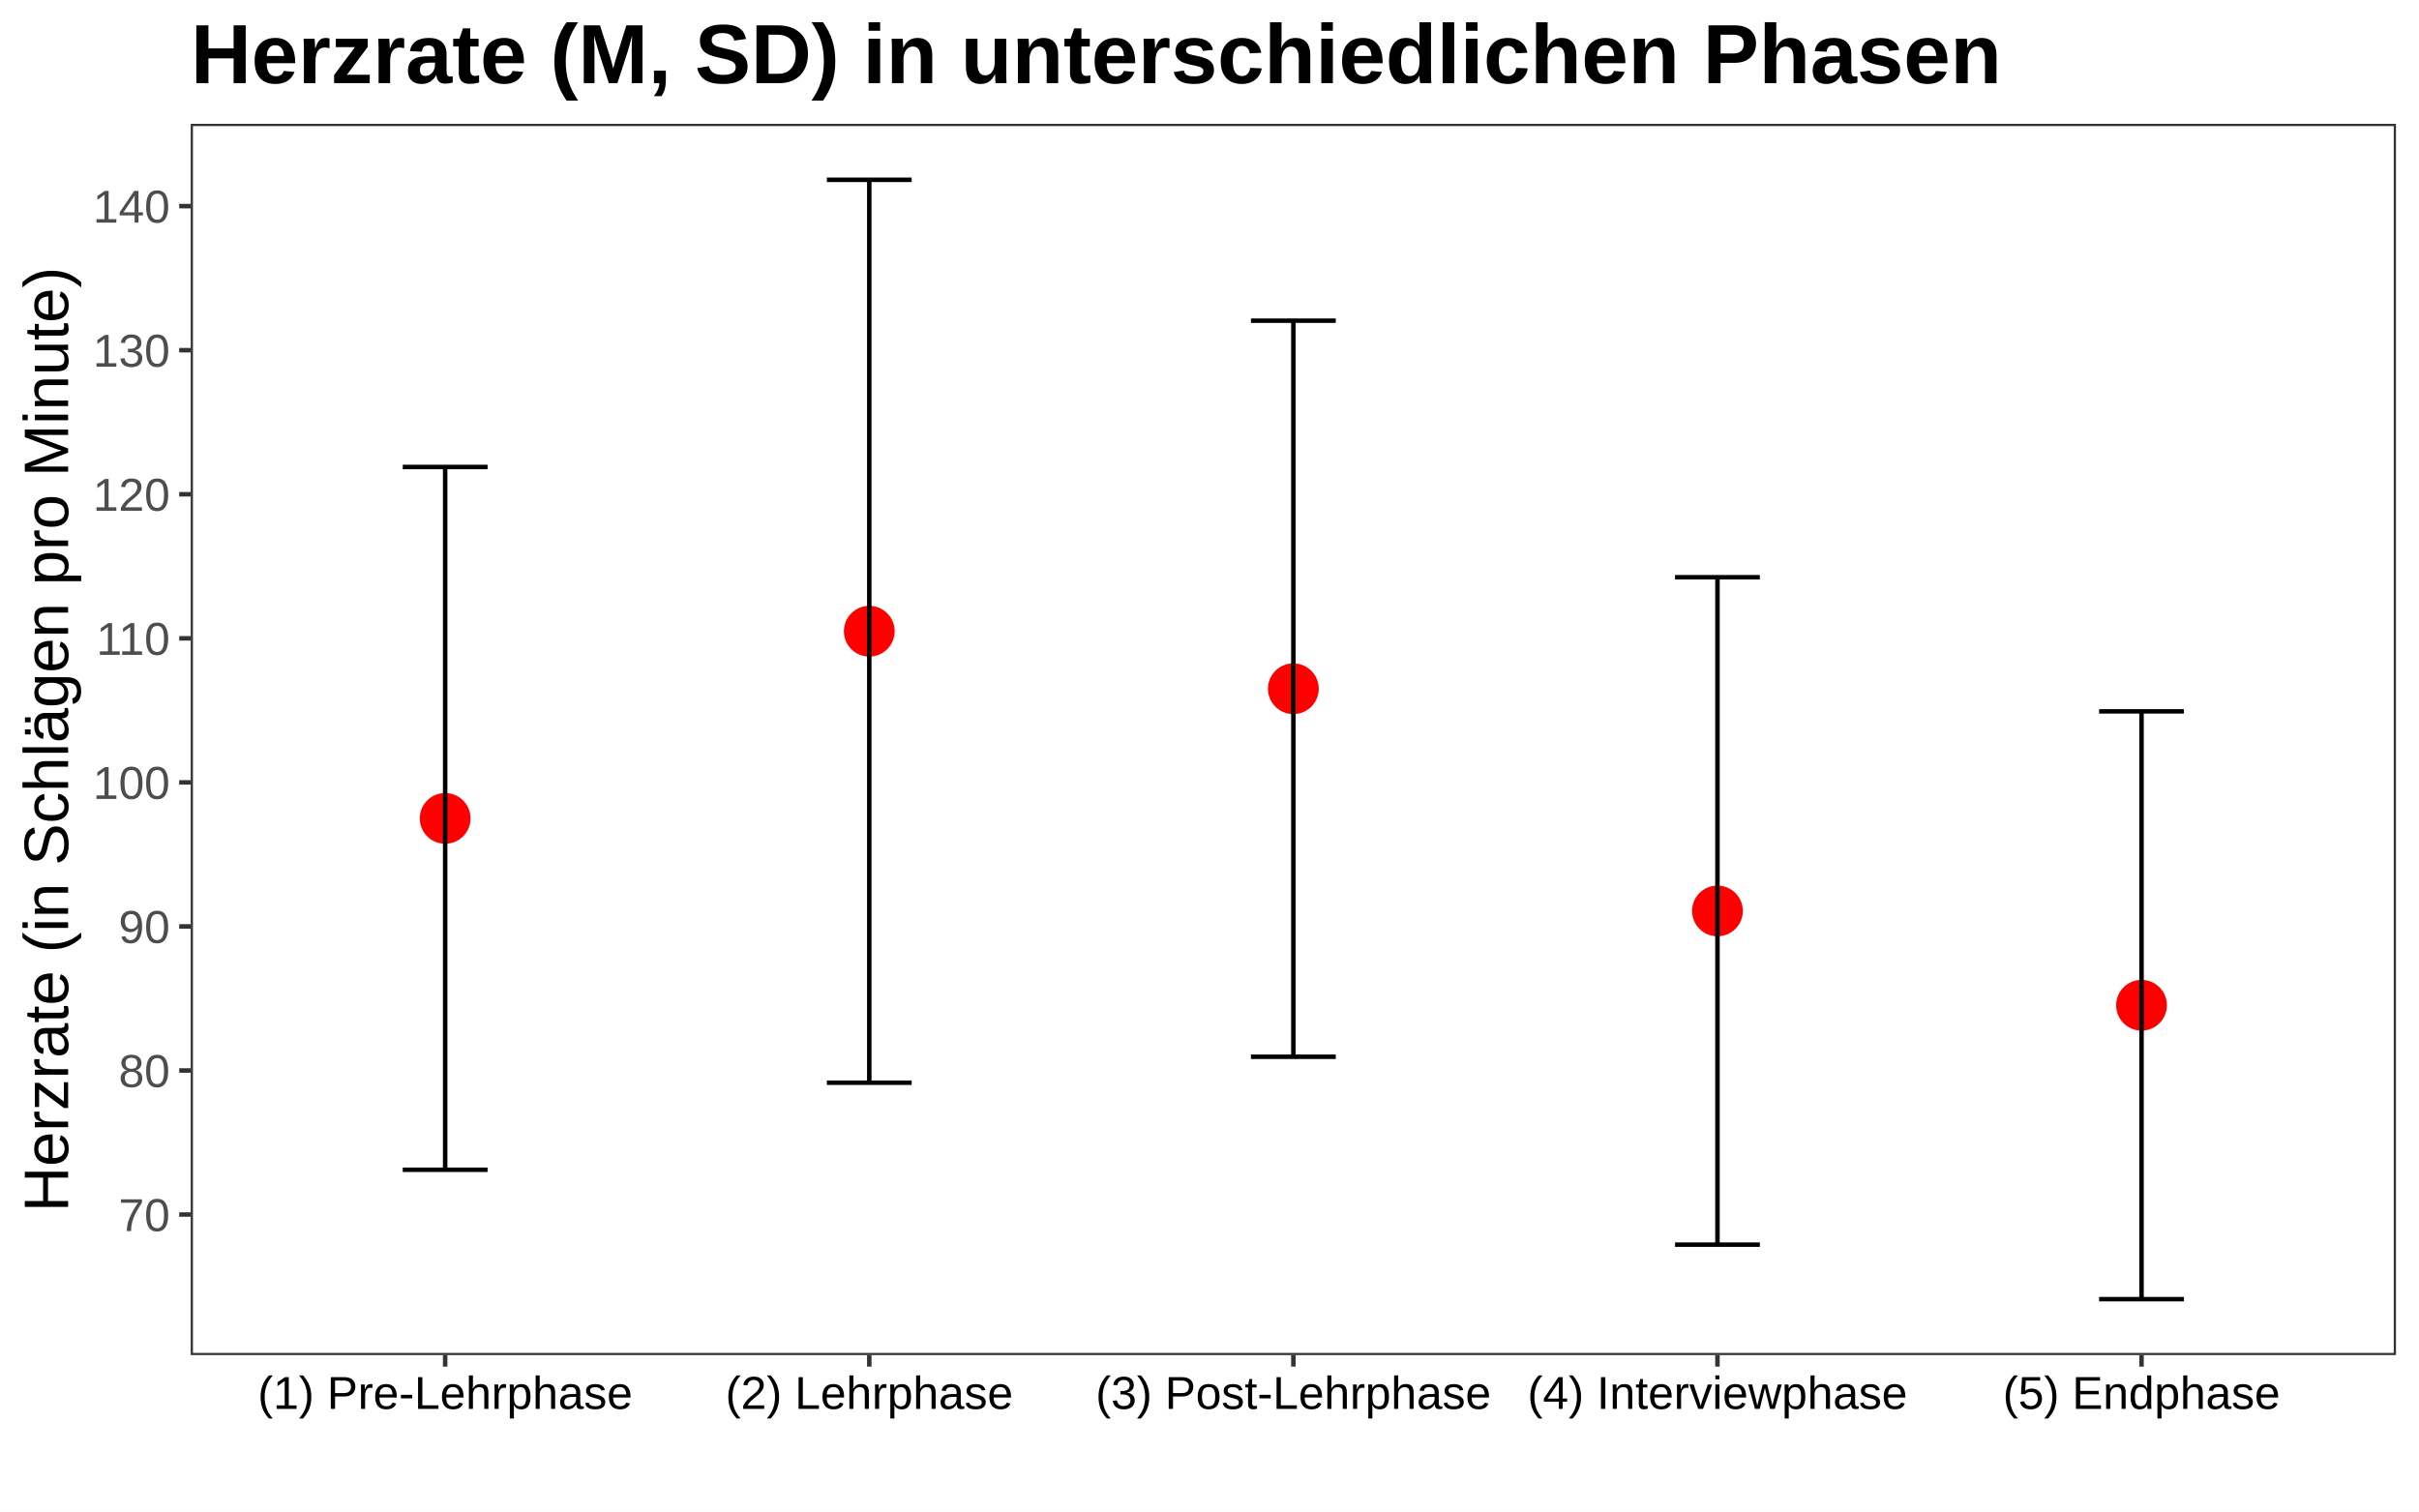
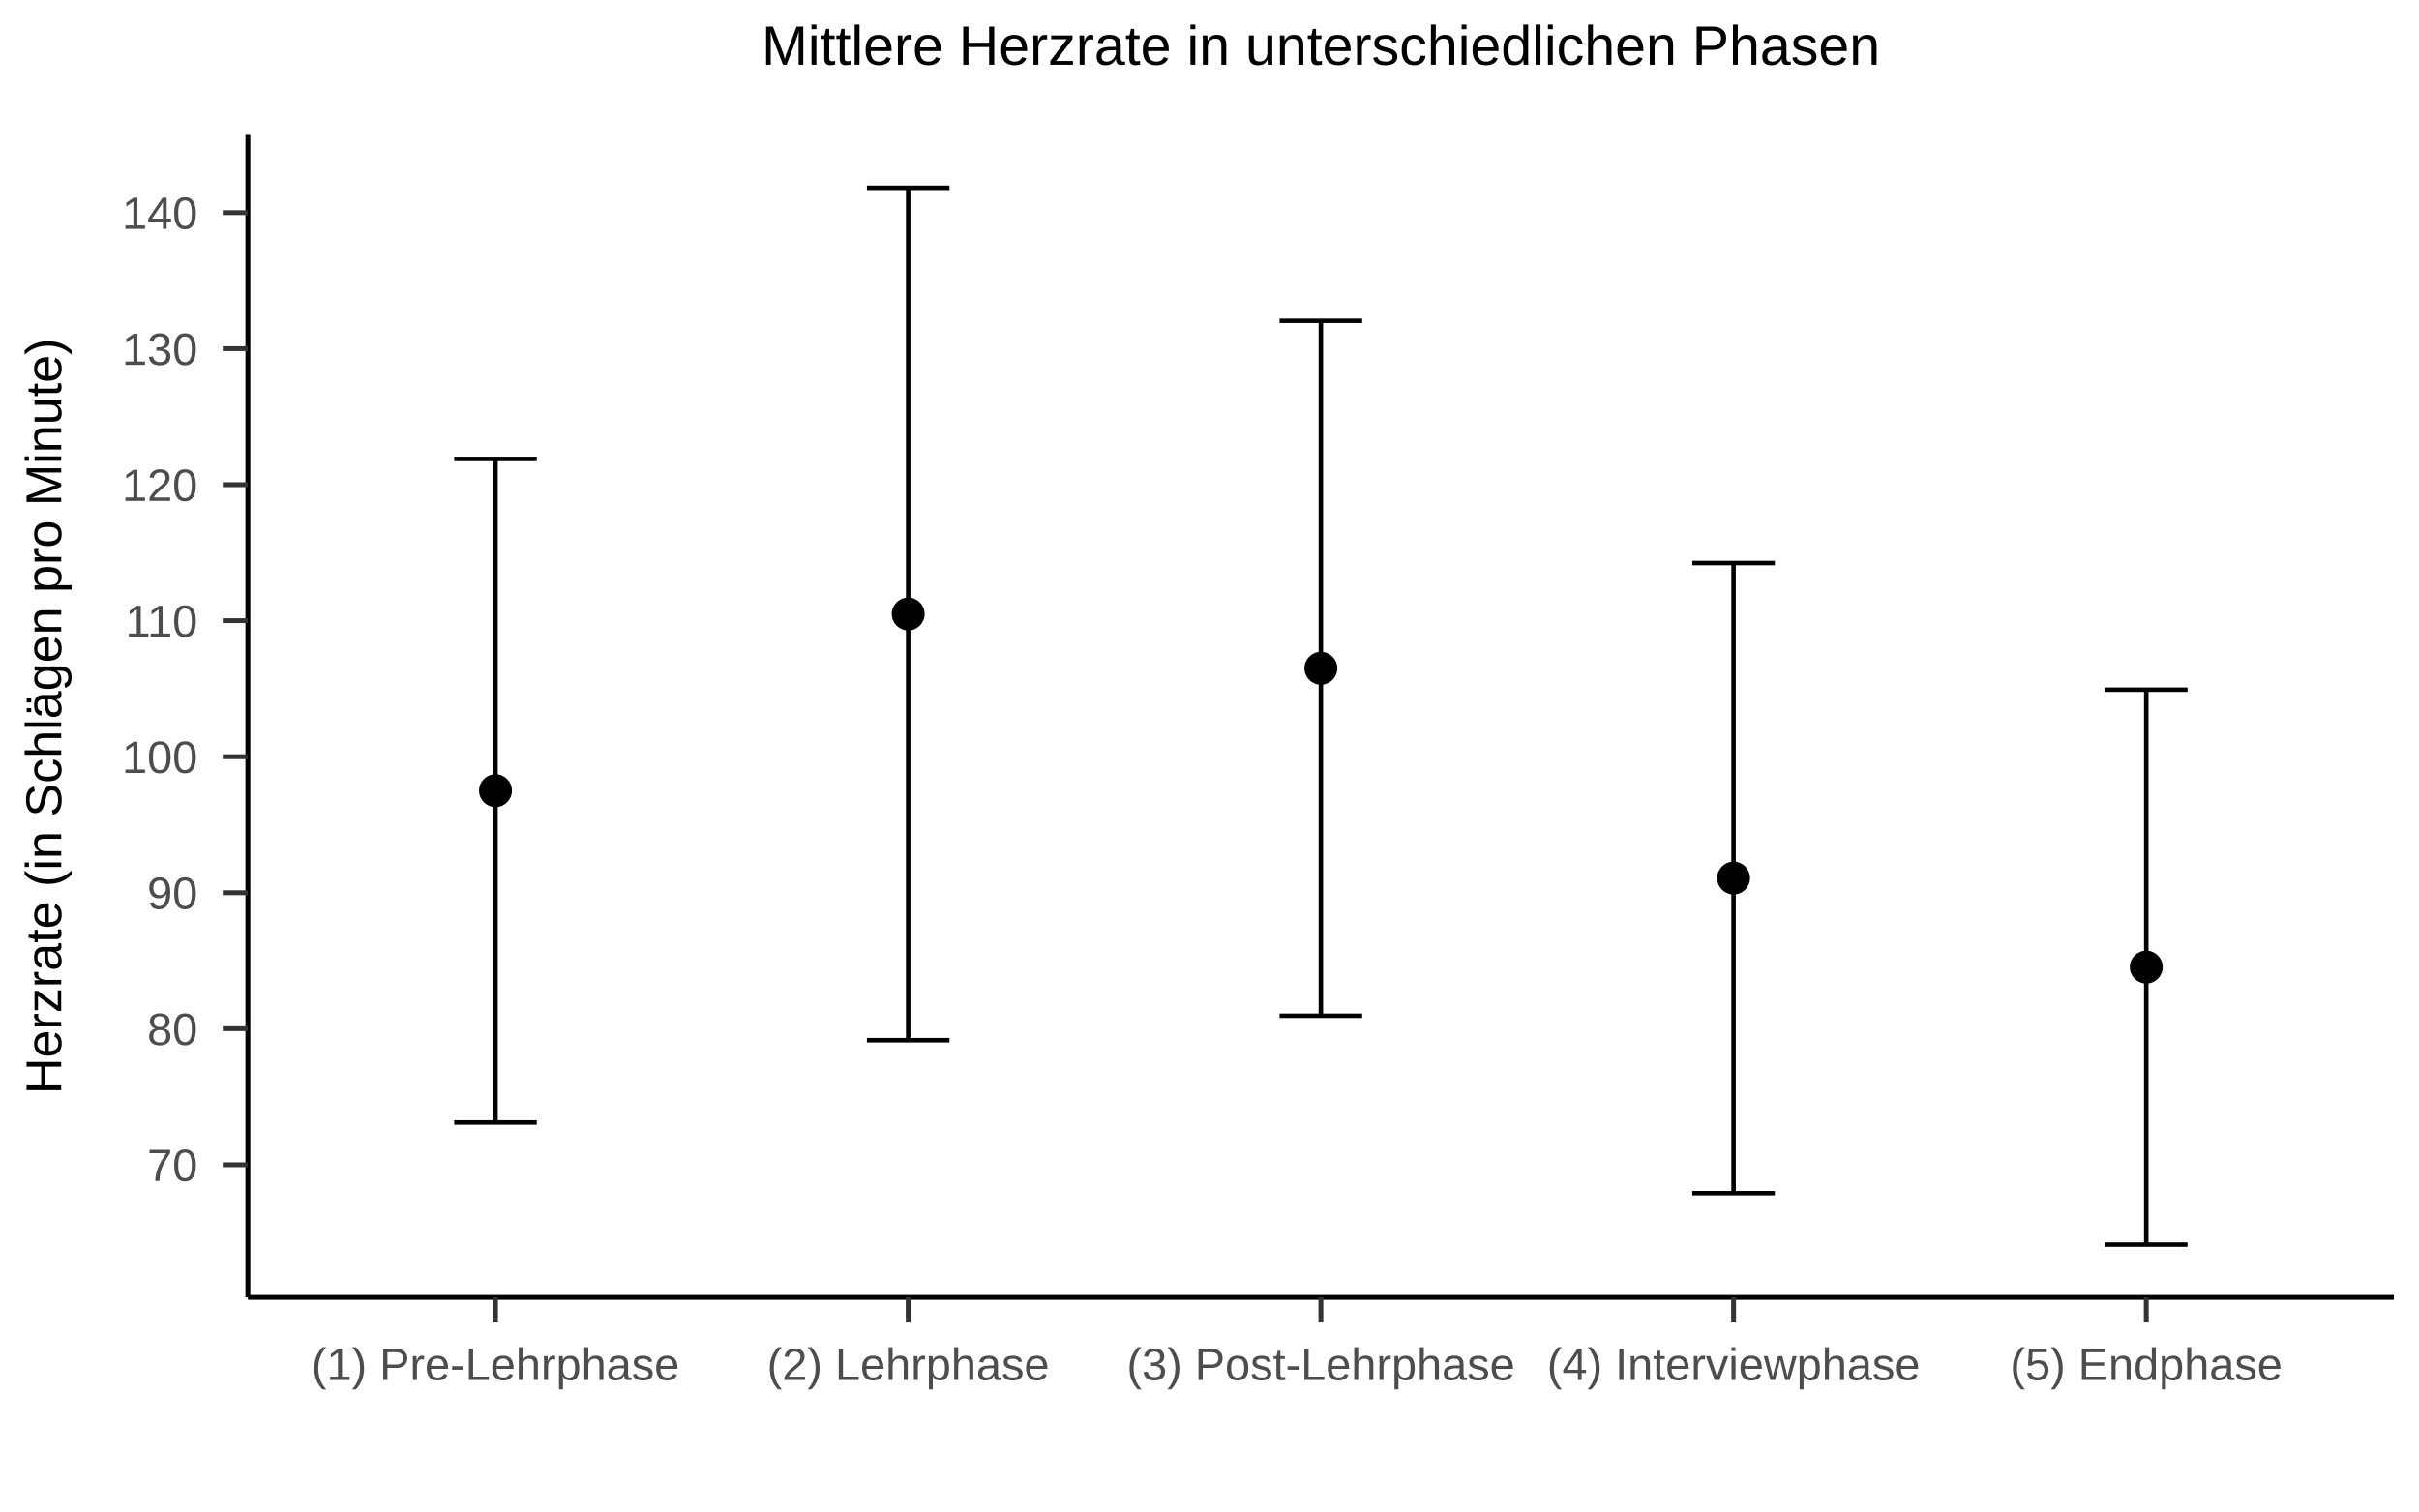
<svg xmlns="http://www.w3.org/2000/svg" class="svglite" width="576.00pt" height="360.00pt" viewBox="0 0 576.00 360.00">
  <defs>
    <style type="text/css">
    .svglite line, .svglite polyline, .svglite polygon, .svglite path, .svglite rect, .svglite circle {
      fill: none;
      stroke: #000000;
      stroke-linecap: round;
      stroke-linejoin: round;
      stroke-miterlimit: 10.00;
    }
    .svglite text {
      white-space: pre;
    }
  </style>
  </defs>
  <rect width="100%" height="100%" style="stroke: none; fill: #FFFFFF;" />
  <defs>
    <clipPath id="cpMC4wMHw1NzYuMDB8MC4wMHwzNjAuMDA=">
      <rect x="0.00" y="0.00" width="576.00" height="360.00" />
    </clipPath>
  </defs>
  <g clip-path="url(#cpMC4wMHw1NzYuMDB8MC4wMHwzNjAuMDA=)">
-     <rect x="-0" y="0.00" width="576.00" height="360.00" style="stroke-width: 1.07; stroke: #FFFFFF; fill: #FFFFFF;" />
+     <rect x="0.00" y="0.00" width="576.00" height="360.00" style="stroke-width: 1.16; stroke: #FFFFFF; fill: #FFFFFF;" />
  </g>
  <defs>
-     <clipPath id="cpNDUuNDF8NTcwLjUyfDI5LjQ5fDMyMi43NQ==">
-       <rect x="45.41" y="29.49" width="525.11" height="293.26" />
+     <clipPath id="cpNTkuMDJ8NTcwLjAyfDMyLjE0fDMwOC45OQ==">
+       <rect x="59.02" y="32.14" width="511.00" height="276.85" />
    </clipPath>
  </defs>
-   <g clip-path="url(#cpNDUuNDF8NTcwLjUyfDI5LjQ5fDMyMi43NQ==)">
-     <rect x="45.41" y="29.49" width="525.11" height="293.26" style="stroke-width: 1.07; stroke: none; fill: #FFFFFF;" />
-     <circle cx="106.00" cy="194.92" r="5.69" style="stroke-width: 0.71; stroke: #FF0000; fill: #FF0000;" />
-     <circle cx="206.99" cy="150.34" r="5.69" style="stroke-width: 0.71; stroke: #FF0000; fill: #FF0000;" />
-     <circle cx="307.97" cy="164.04" r="5.69" style="stroke-width: 0.71; stroke: #FF0000; fill: #FF0000;" />
-     <circle cx="408.95" cy="216.96" r="5.69" style="stroke-width: 0.71; stroke: #FF0000; fill: #FF0000;" />
-     <circle cx="509.93" cy="239.42" r="5.69" style="stroke-width: 0.71; stroke: #FF0000; fill: #FF0000;" />
-     <polyline points="95.90,111.22 116.10,111.22 " style="stroke-width: 1.07; stroke-linecap: butt;" />
-     <polyline points="106.00,111.22 106.00,278.61 " style="stroke-width: 1.07; stroke-linecap: butt;" />
-     <polyline points="95.90,278.61 116.10,278.61 " style="stroke-width: 1.07; stroke-linecap: butt;" />
-     <polyline points="196.89,42.82 217.08,42.82 " style="stroke-width: 1.07; stroke-linecap: butt;" />
-     <polyline points="206.99,42.82 206.99,257.87 " style="stroke-width: 1.07; stroke-linecap: butt;" />
-     <polyline points="196.89,257.87 217.08,257.87 " style="stroke-width: 1.07; stroke-linecap: butt;" />
-     <polyline points="297.87,76.38 318.07,76.38 " style="stroke-width: 1.07; stroke-linecap: butt;" />
-     <polyline points="307.97,76.38 307.97,251.69 " style="stroke-width: 1.07; stroke-linecap: butt;" />
-     <polyline points="297.87,251.69 318.07,251.69 " style="stroke-width: 1.07; stroke-linecap: butt;" />
-     <polyline points="398.85,137.48 419.05,137.48 " style="stroke-width: 1.07; stroke-linecap: butt;" />
-     <polyline points="408.95,137.48 408.95,296.44 " style="stroke-width: 1.07; stroke-linecap: butt;" />
-     <polyline points="398.85,296.44 419.05,296.44 " style="stroke-width: 1.07; stroke-linecap: butt;" />
-     <polyline points="499.83,169.43 520.03,169.43 " style="stroke-width: 1.07; stroke-linecap: butt;" />
-     <polyline points="509.93,169.43 509.93,309.42 " style="stroke-width: 1.07; stroke-linecap: butt;" />
-     <polyline points="499.83,309.42 520.03,309.42 " style="stroke-width: 1.07; stroke-linecap: butt;" />
-     <rect x="45.41" y="29.49" width="525.11" height="293.26" style="stroke-width: 1.07; stroke: #333333;" />
+   <g clip-path="url(#cpNTkuMDJ8NTcwLjAyfDMyLjE0fDMwOC45OQ==)">
+     <rect x="59.02" y="32.14" width="511.00" height="276.85" style="stroke-width: 1.16; stroke: none; fill: #FFFFFF;" />
+     <circle cx="117.98" cy="188.31" r="3.56" style="stroke-width: 0.71; fill: #000000;" />
+     <circle cx="216.25" cy="146.23" r="3.56" style="stroke-width: 0.71; fill: #000000;" />
+     <circle cx="314.52" cy="159.16" r="3.56" style="stroke-width: 0.71; fill: #000000;" />
+     <circle cx="412.79" cy="209.12" r="3.56" style="stroke-width: 0.71; fill: #000000;" />
+     <circle cx="511.06" cy="230.33" r="3.56" style="stroke-width: 0.71; fill: #000000;" />
+     <polyline points="108.15,109.30 127.81,109.30 " style="stroke-width: 1.07; stroke-linecap: butt;" />
+     <polyline points="117.98,109.30 117.98,267.33 " style="stroke-width: 1.07; stroke-linecap: butt;" />
+     <polyline points="108.15,267.33 127.81,267.33 " style="stroke-width: 1.07; stroke-linecap: butt;" />
+     <polyline points="206.42,44.73 226.08,44.73 " style="stroke-width: 1.07; stroke-linecap: butt;" />
+     <polyline points="216.25,44.73 216.25,247.74 " style="stroke-width: 1.07; stroke-linecap: butt;" />
+     <polyline points="206.42,247.74 226.08,247.74 " style="stroke-width: 1.07; stroke-linecap: butt;" />
+     <polyline points="304.69,76.41 324.35,76.41 " style="stroke-width: 1.07; stroke-linecap: butt;" />
+     <polyline points="314.52,76.41 314.52,241.91 " style="stroke-width: 1.07; stroke-linecap: butt;" />
+     <polyline points="304.69,241.91 324.35,241.91 " style="stroke-width: 1.07; stroke-linecap: butt;" />
+     <polyline points="402.96,134.09 422.62,134.09 " style="stroke-width: 1.07; stroke-linecap: butt;" />
+     <polyline points="412.79,134.09 412.79,284.15 " style="stroke-width: 1.07; stroke-linecap: butt;" />
+     <polyline points="402.96,284.15 422.62,284.15 " style="stroke-width: 1.07; stroke-linecap: butt;" />
+     <polyline points="501.23,164.25 520.89,164.25 " style="stroke-width: 1.07; stroke-linecap: butt;" />
+     <polyline points="511.06,164.25 511.06,296.41 " style="stroke-width: 1.07; stroke-linecap: butt;" />
+     <polyline points="501.23,296.41 520.89,296.41 " style="stroke-width: 1.07; stroke-linecap: butt;" />
  </g>
  <g clip-path="url(#cpMC4wMHw1NzYuMDB8MC4wMHwzNjAuMDA=)">
-     <text x="40.48" y="293.21" text-anchor="end" style="font-size: 11.00px;fill: #4D4D4D; font-family: &quot;Arial&quot;;" textLength="12.24px" lengthAdjust="spacingAndGlyphs">70</text>
-     <text x="40.48" y="258.90" text-anchor="end" style="font-size: 11.00px;fill: #4D4D4D; font-family: &quot;Arial&quot;;" textLength="12.24px" lengthAdjust="spacingAndGlyphs">80</text>
-     <text x="40.48" y="224.59" text-anchor="end" style="font-size: 11.00px;fill: #4D4D4D; font-family: &quot;Arial&quot;;" textLength="12.24px" lengthAdjust="spacingAndGlyphs">90</text>
-     <text x="40.48" y="190.28" text-anchor="end" style="font-size: 11.00px;fill: #4D4D4D; font-family: &quot;Arial&quot;;" textLength="18.36px" lengthAdjust="spacingAndGlyphs">100</text>
-     <text x="40.48" y="155.97" text-anchor="end" style="font-size: 11.00px;fill: #4D4D4D; font-family: &quot;Arial&quot;;" textLength="17.55px" lengthAdjust="spacingAndGlyphs">110</text>
-     <text x="40.48" y="121.65" text-anchor="end" style="font-size: 11.00px;fill: #4D4D4D; font-family: &quot;Arial&quot;;" textLength="18.36px" lengthAdjust="spacingAndGlyphs">120</text>
-     <text x="40.48" y="87.34" text-anchor="end" style="font-size: 11.00px;fill: #4D4D4D; font-family: &quot;Arial&quot;;" textLength="18.36px" lengthAdjust="spacingAndGlyphs">130</text>
-     <text x="40.48" y="53.03" text-anchor="end" style="font-size: 11.00px;fill: #4D4D4D; font-family: &quot;Arial&quot;;" textLength="18.36px" lengthAdjust="spacingAndGlyphs">140</text>
-     <polyline points="42.67,289.27 45.41,289.27 " style="stroke-width: 1.07; stroke: #333333; stroke-linecap: butt;" />
-     <polyline points="42.67,254.96 45.41,254.96 " style="stroke-width: 1.07; stroke: #333333; stroke-linecap: butt;" />
-     <polyline points="42.67,220.65 45.41,220.65 " style="stroke-width: 1.07; stroke: #333333; stroke-linecap: butt;" />
-     <polyline points="42.67,186.34 45.41,186.34 " style="stroke-width: 1.07; stroke: #333333; stroke-linecap: butt;" />
-     <polyline points="42.67,152.03 45.41,152.03 " style="stroke-width: 1.07; stroke: #333333; stroke-linecap: butt;" />
-     <polyline points="42.67,117.72 45.41,117.72 " style="stroke-width: 1.07; stroke: #333333; stroke-linecap: butt;" />
-     <polyline points="42.67,83.40 45.41,83.40 " style="stroke-width: 1.07; stroke: #333333; stroke-linecap: butt;" />
-     <polyline points="42.67,49.09 45.41,49.09 " style="stroke-width: 1.07; stroke: #333333; stroke-linecap: butt;" />
-     <polyline points="106.00,325.49 106.00,322.75 " style="stroke-width: 1.07; stroke: #333333; stroke-linecap: butt;" />
-     <polyline points="206.99,325.49 206.99,322.75 " style="stroke-width: 1.07; stroke: #333333; stroke-linecap: butt;" />
-     <polyline points="307.97,325.49 307.97,322.75 " style="stroke-width: 1.07; stroke: #333333; stroke-linecap: butt;" />
-     <polyline points="408.95,325.49 408.95,322.75 " style="stroke-width: 1.07; stroke: #333333; stroke-linecap: butt;" />
-     <polyline points="509.93,325.49 509.93,322.75 " style="stroke-width: 1.07; stroke: #333333; stroke-linecap: butt;" />
-     <text x="106.00" y="335.56" text-anchor="middle" style="font-size: 11.00px; font-family: &quot;Arial&quot;;" textLength="89.30px" lengthAdjust="spacingAndGlyphs">(1) Pre-Lehrphase</text>
-     <text x="206.99" y="335.56" text-anchor="middle" style="font-size: 11.00px; font-family: &quot;Arial&quot;;" textLength="68.52px" lengthAdjust="spacingAndGlyphs">(2) Lehrphase</text>
-     <text x="307.97" y="335.56" text-anchor="middle" style="font-size: 11.00px; font-family: &quot;Arial&quot;;" textLength="94.20px" lengthAdjust="spacingAndGlyphs">(3) Post-Lehrphase</text>
-     <text x="408.95" y="335.56" text-anchor="middle" style="font-size: 11.00px; font-family: &quot;Arial&quot;;" textLength="90.52px" lengthAdjust="spacingAndGlyphs">(4) Interviewphase</text>
-     <text x="509.93" y="335.56" text-anchor="middle" style="font-size: 11.00px; font-family: &quot;Arial&quot;;" textLength="66.07px" lengthAdjust="spacingAndGlyphs">(5) Endphase</text>
-     <text transform="translate(16.22,176.12) rotate(-90)" text-anchor="middle" style="font-size: 15.00px; font-family: &quot;Arial&quot;;" textLength="225.05px" lengthAdjust="spacingAndGlyphs">Herzrate (in Schlägen pro Minute)</text>
-     <text x="45.41" y="19.80" style="font-size: 20.00px; font-weight: bold; font-family: &quot;Arial&quot;;" textLength="431.26px" lengthAdjust="spacingAndGlyphs">Herzrate (M, SD) in unterschiedlichen Phasen</text>
+     <polyline points="59.02,308.99 59.02,32.14 " style="stroke-width: 1.16; stroke-linecap: butt;" />
+     <text x="47.06" y="281.26" text-anchor="end" style="font-size: 10.80px;fill: #4D4D4D; font-family: &quot;Arial&quot;;" textLength="12.01px" lengthAdjust="spacingAndGlyphs">70</text>
+     <text x="47.06" y="248.87" text-anchor="end" style="font-size: 10.80px;fill: #4D4D4D; font-family: &quot;Arial&quot;;" textLength="12.01px" lengthAdjust="spacingAndGlyphs">80</text>
+     <text x="47.06" y="216.47" text-anchor="end" style="font-size: 10.80px;fill: #4D4D4D; font-family: &quot;Arial&quot;;" textLength="12.01px" lengthAdjust="spacingAndGlyphs">90</text>
+     <text x="47.06" y="184.08" text-anchor="end" style="font-size: 10.80px;fill: #4D4D4D; font-family: &quot;Arial&quot;;" textLength="18.01px" lengthAdjust="spacingAndGlyphs">100</text>
+     <text x="47.06" y="151.69" text-anchor="end" style="font-size: 10.80px;fill: #4D4D4D; font-family: &quot;Arial&quot;;" textLength="17.22px" lengthAdjust="spacingAndGlyphs">110</text>
+     <text x="47.06" y="119.30" text-anchor="end" style="font-size: 10.80px;fill: #4D4D4D; font-family: &quot;Arial&quot;;" textLength="18.01px" lengthAdjust="spacingAndGlyphs">120</text>
+     <text x="47.06" y="86.91" text-anchor="end" style="font-size: 10.80px;fill: #4D4D4D; font-family: &quot;Arial&quot;;" textLength="18.01px" lengthAdjust="spacingAndGlyphs">130</text>
+     <text x="47.06" y="54.51" text-anchor="end" style="font-size: 10.80px;fill: #4D4D4D; font-family: &quot;Arial&quot;;" textLength="18.01px" lengthAdjust="spacingAndGlyphs">140</text>
+     <polyline points="53.04,277.39 59.02,277.39 " style="stroke-width: 1.16; stroke: #333333; stroke-linecap: butt;" />
+     <polyline points="53.04,245.00 59.02,245.00 " style="stroke-width: 1.16; stroke: #333333; stroke-linecap: butt;" />
+     <polyline points="53.04,212.61 59.02,212.61 " style="stroke-width: 1.16; stroke: #333333; stroke-linecap: butt;" />
+     <polyline points="53.04,180.22 59.02,180.22 " style="stroke-width: 1.16; stroke: #333333; stroke-linecap: butt;" />
+     <polyline points="53.04,147.82 59.02,147.82 " style="stroke-width: 1.16; stroke: #333333; stroke-linecap: butt;" />
+     <polyline points="53.04,115.43 59.02,115.43 " style="stroke-width: 1.16; stroke: #333333; stroke-linecap: butt;" />
+     <polyline points="53.04,83.04 59.02,83.04 " style="stroke-width: 1.16; stroke: #333333; stroke-linecap: butt;" />
+     <polyline points="53.04,50.65 59.02,50.65 " style="stroke-width: 1.16; stroke: #333333; stroke-linecap: butt;" />
+     <polyline points="59.02,308.99 570.02,308.99 " style="stroke-width: 1.16; stroke-linecap: butt;" />
+     <polyline points="117.98,314.97 117.98,308.99 " style="stroke-width: 1.16; stroke: #333333; stroke-linecap: butt;" />
+     <polyline points="216.25,314.97 216.25,308.99 " style="stroke-width: 1.16; stroke: #333333; stroke-linecap: butt;" />
+     <polyline points="314.52,314.97 314.52,308.99 " style="stroke-width: 1.16; stroke: #333333; stroke-linecap: butt;" />
+     <polyline points="412.79,314.97 412.79,308.99 " style="stroke-width: 1.16; stroke: #333333; stroke-linecap: butt;" />
+     <polyline points="511.06,314.97 511.06,308.99 " style="stroke-width: 1.16; stroke: #333333; stroke-linecap: butt;" />
+     <text x="117.98" y="328.68" text-anchor="middle" style="font-size: 10.80px;fill: #4D4D4D; font-family: &quot;Arial&quot;;" textLength="87.65px" lengthAdjust="spacingAndGlyphs">(1) Pre-Lehrphase</text>
+     <text x="216.25" y="328.68" text-anchor="middle" style="font-size: 10.80px;fill: #4D4D4D; font-family: &quot;Arial&quot;;" textLength="67.24px" lengthAdjust="spacingAndGlyphs">(2) Lehrphase</text>
+     <text x="314.52" y="328.68" text-anchor="middle" style="font-size: 10.80px;fill: #4D4D4D; font-family: &quot;Arial&quot;;" textLength="92.45px" lengthAdjust="spacingAndGlyphs">(3) Post-Lehrphase</text>
+     <text x="412.79" y="328.68" text-anchor="middle" style="font-size: 10.80px;fill: #4D4D4D; font-family: &quot;Arial&quot;;" textLength="88.84px" lengthAdjust="spacingAndGlyphs">(4) Interviewphase</text>
+     <text x="511.06" y="328.68" text-anchor="middle" style="font-size: 10.80px;fill: #4D4D4D; font-family: &quot;Arial&quot;;" textLength="64.84px" lengthAdjust="spacingAndGlyphs">(5) Endphase</text>
+     <text transform="translate(14.57,170.57) rotate(-90)" text-anchor="middle" style="font-size: 12.00px; font-family: &quot;Arial&quot;;" textLength="180.10px" lengthAdjust="spacingAndGlyphs">Herzrate (in Schlägen pro Minute)</text>
+     <text x="314.52" y="15.42" text-anchor="middle" style="font-size: 13.20px; font-family: &quot;Arial&quot;;" textLength="266.16px" lengthAdjust="spacingAndGlyphs">Mittlere Herzrate in unterschiedlichen Phasen</text>
  </g>
</svg>
